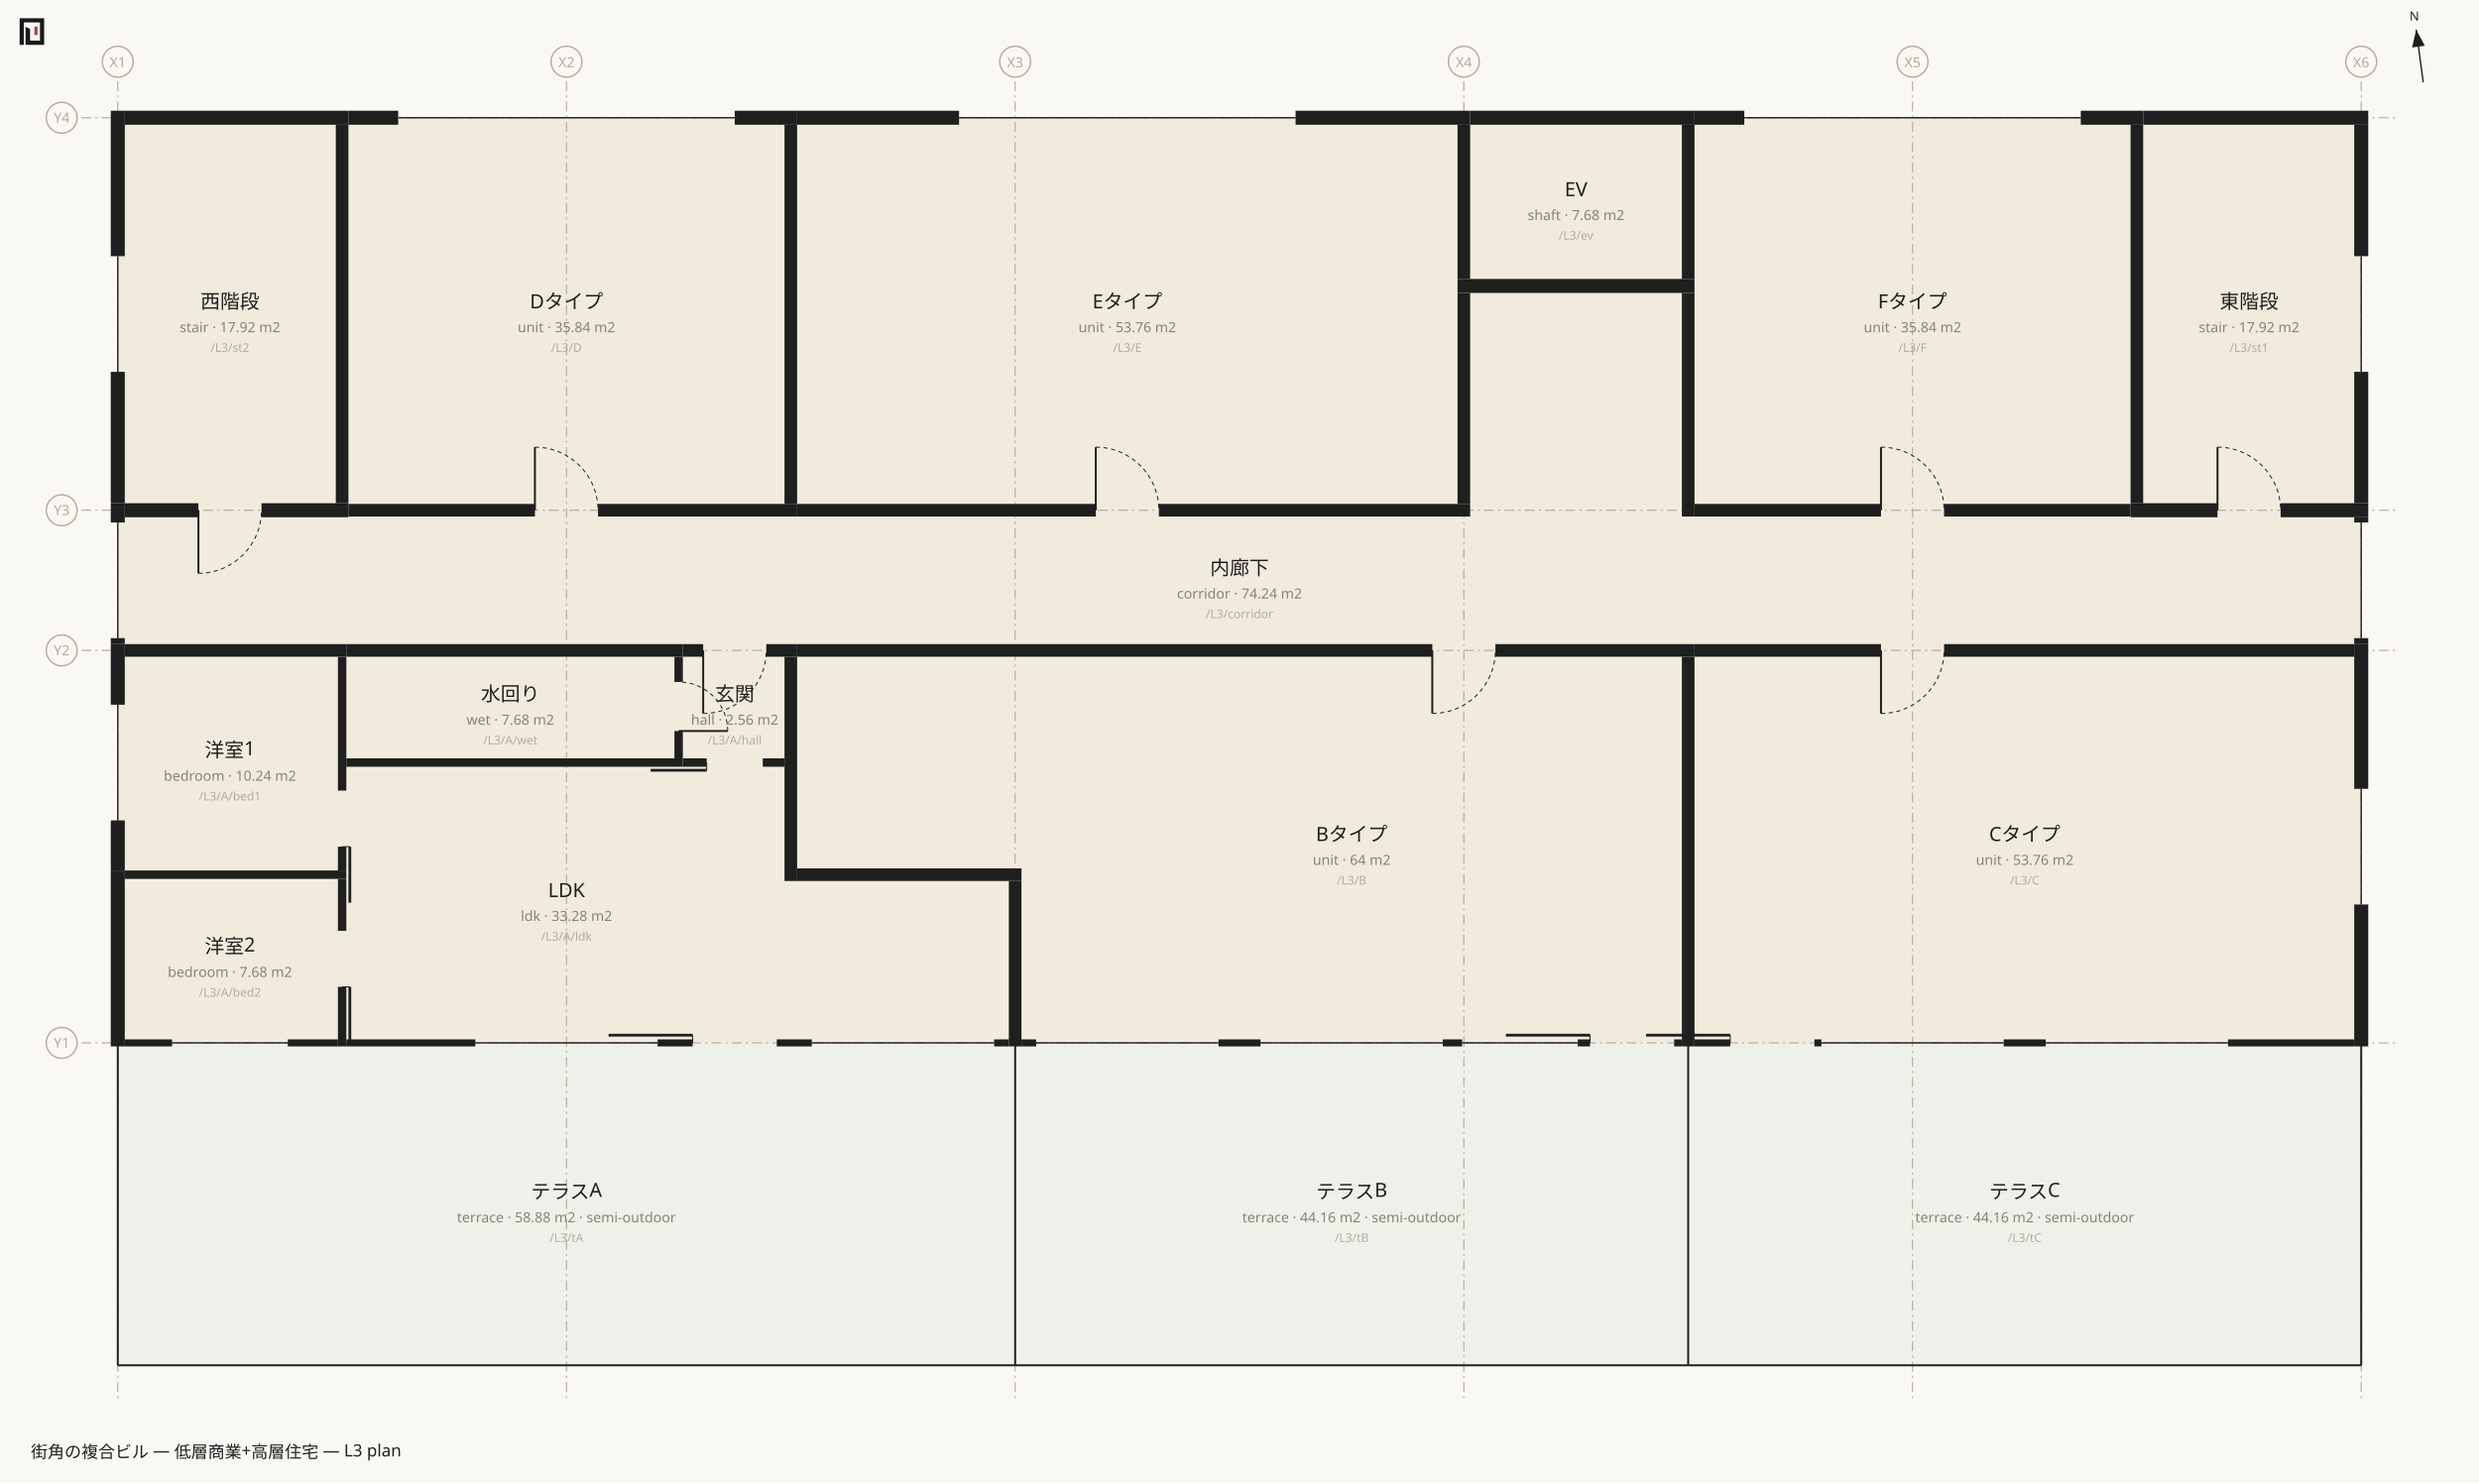
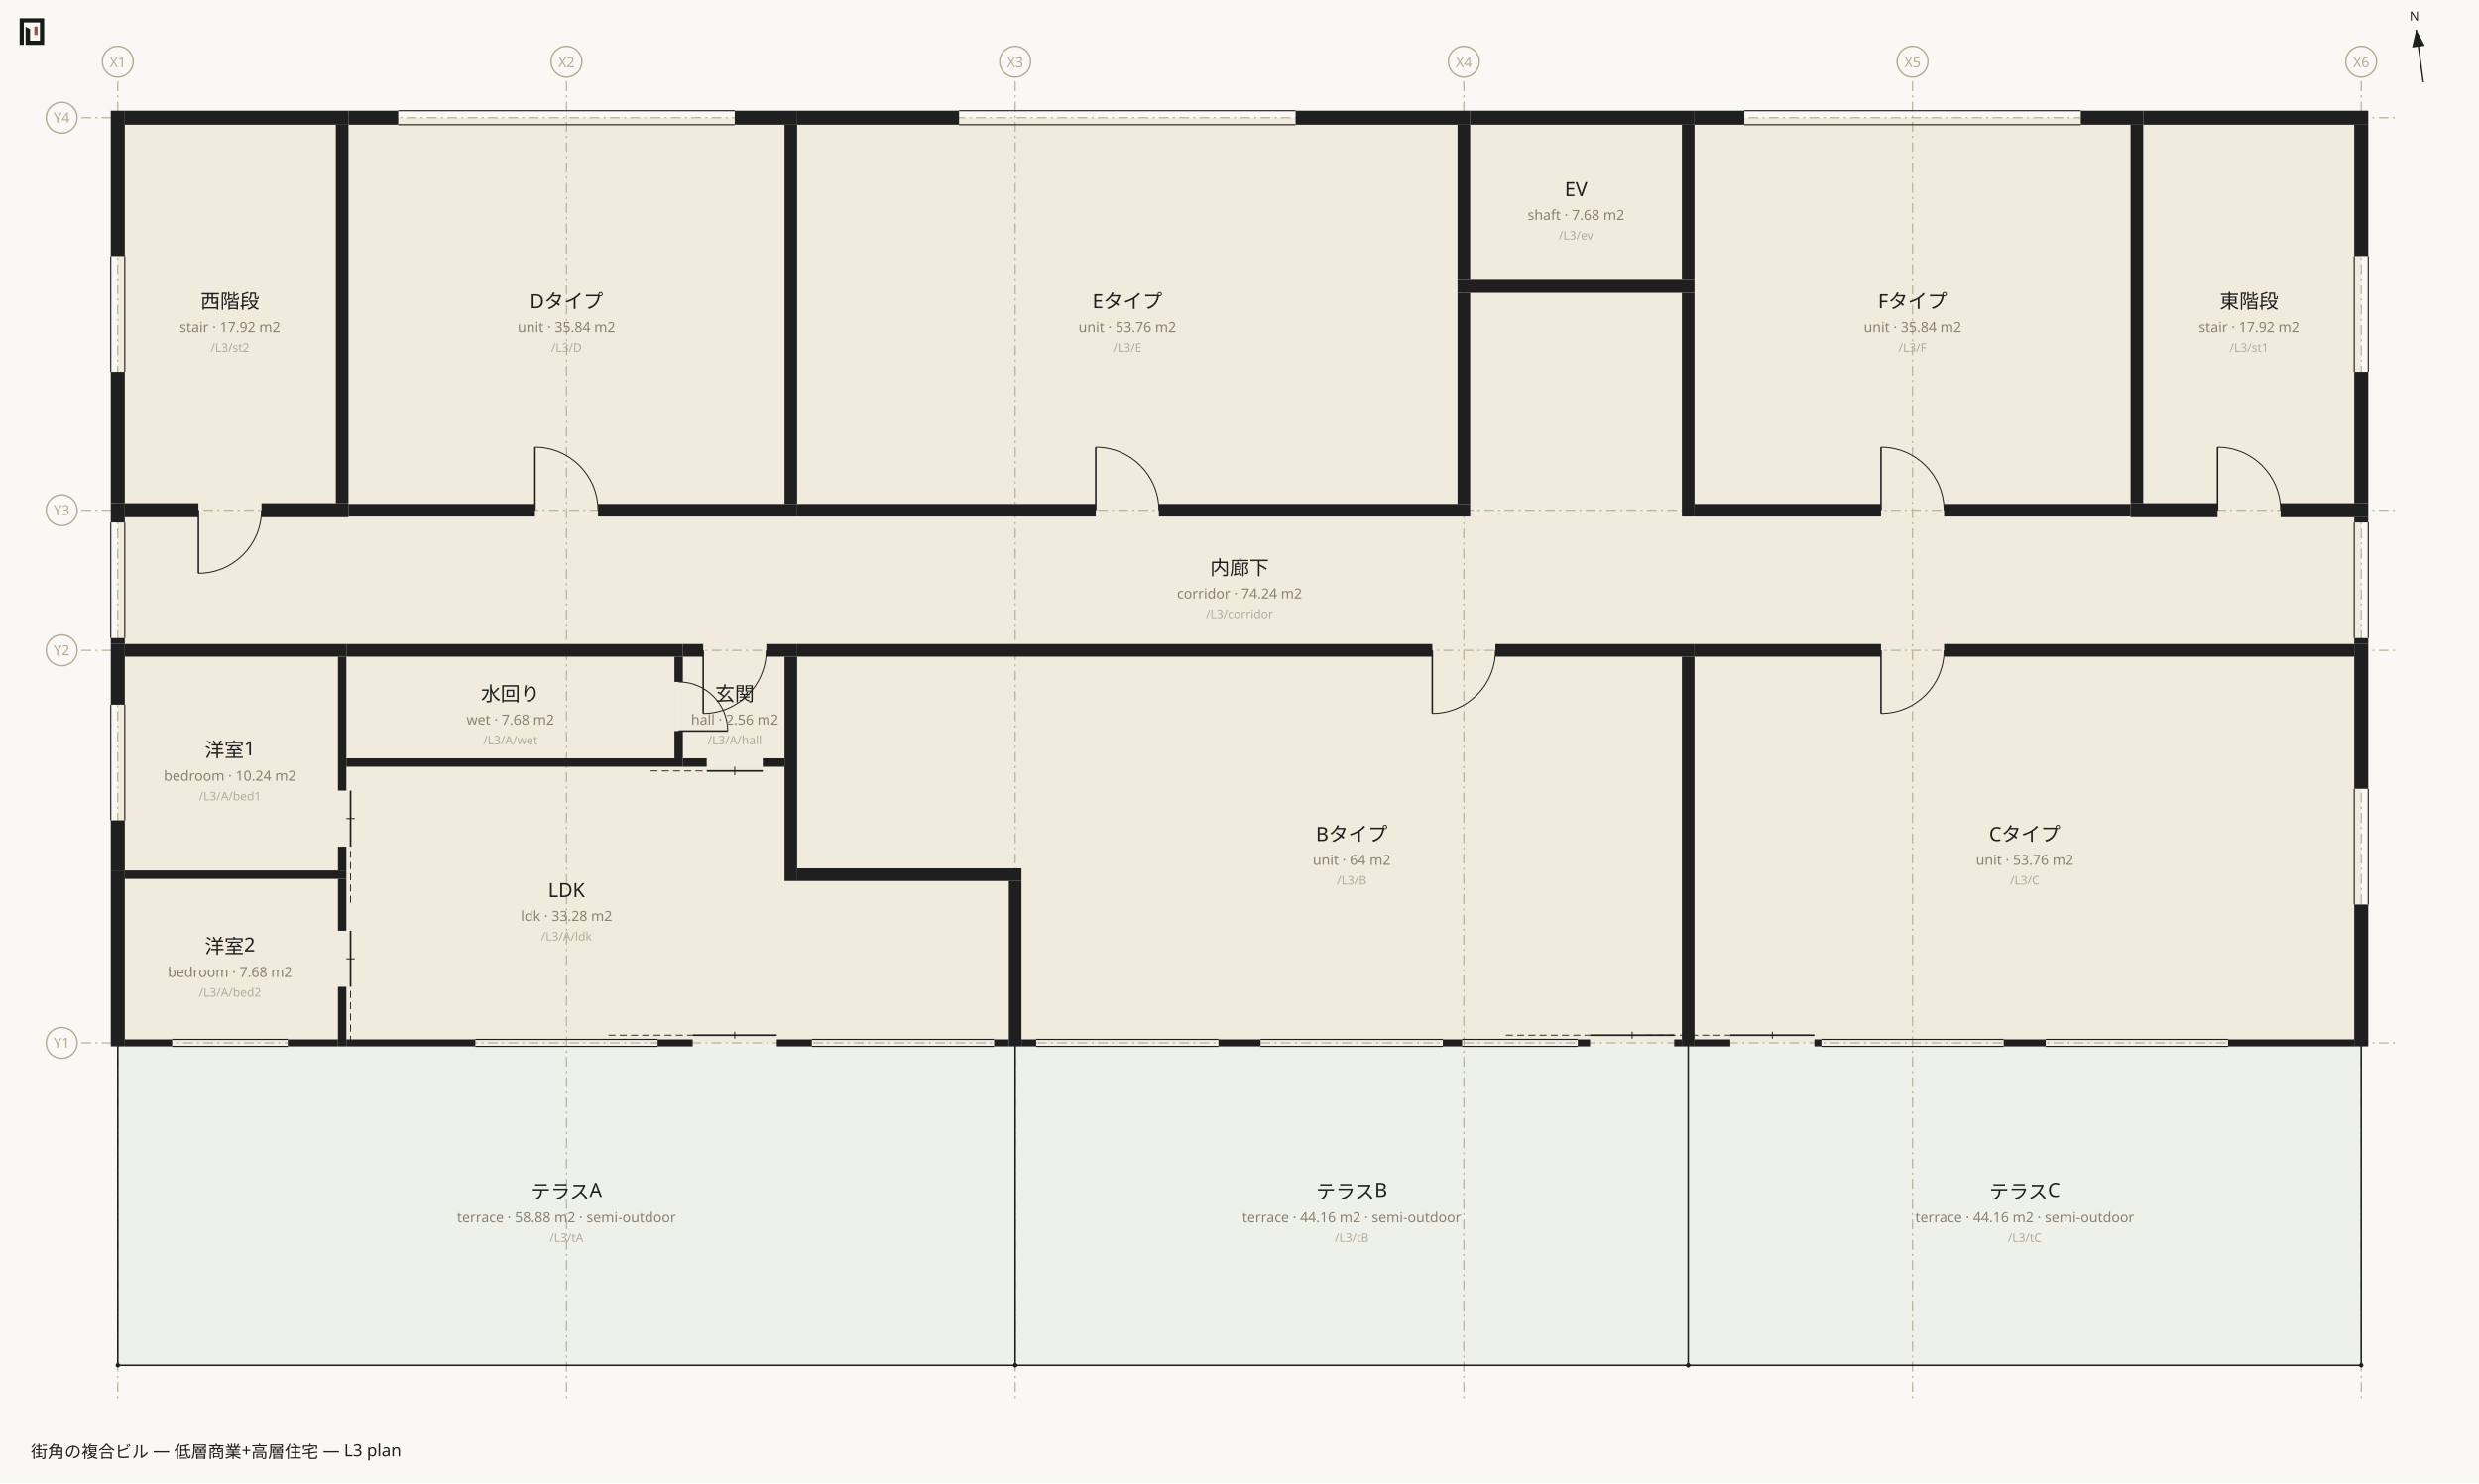
<svg xmlns="http://www.w3.org/2000/svg" width="1768" height="1058" viewBox="0 0 1768 1058" font-family="'Hiragino Sans','Noto Sans JP',sans-serif">
  <rect width="1768" height="1058" fill="#faf8f4" />
  <g transform="translate(9.11 9.27) scale(0.02179)">
    <path d="M1027.53 171.361L224.461 171.363L224.392 1043.39L361.454 1043.42L361.567 308.689L889.587 308.679L889.581 904.864L566.4 904.876L566.387 524.585L419.01 452.015L419.047 1043.39L1027.51 1043.43L1027.53 171.361Z" fill="#171A18" />
    <path d="M707 445.022L811.864 445L811.858 613.697C811.831 648.974 812.209 684.759 811.831 720L707.005 719.933L707 445.022Z" fill="#A84940" />
  </g>
  <path d="M 84 624 L 244 624 L 244 464 L 84 464 Z" fill="#f1ebdd" />
  <path d="M 84 744 L 244 744 L 244 624 L 84 624 Z" fill="#f1ebdd" />
  <path d="M 484 544 L 564 544 L 564 464 L 484 464 Z" fill="#f1ebdd" />
  <path d="M 244 744 L 564 744 L 564 544 L 244 544 Z" fill="#f1ebdd" />
  <path d="M 564 744 L 724 744 L 724 624 L 564 624 Z" fill="#f1ebdd" />
  <path d="M 244 544 L 484 544 L 484 464 L 244 464 Z" fill="#f1ebdd" />
  <path d="M 564 624 L 724 624 L 724 464 L 564 464 Z" fill="#f1ebdd" />
  <path d="M 724 744 L 1204 744 L 1204 464 L 724 464 Z" fill="#f1ebdd" />
  <path d="M 1204 744 L 1684 744 L 1684 464 L 1204 464 Z" fill="#f1ebdd" />
  <path d="M 244 364 L 564 364 L 564 84 L 244 84 Z" fill="#f1ebdd" />
  <path d="M 564 364 L 1044 364 L 1044 84 L 564 84 Z" fill="#f1ebdd" />
  <path d="M 1204 364 L 1524 364 L 1524 84 L 1204 84 Z" fill="#f1ebdd" />
  <path d="M 84 464 L 1684 464 L 1684 364 L 84 364 Z" fill="#f1ebdd" />
  <path d="M 1044 364 L 1204 364 L 1204 204 L 1044 204 Z" fill="#f1ebdd" />
  <path d="M 1044 204 L 1204 204 L 1204 84 L 1044 84 Z" fill="#f1ebdd" />
  <path d="M 1524 364 L 1684 364 L 1684 84 L 1524 84 Z" fill="#f1ebdd" />
  <path d="M 84 364 L 244 364 L 244 84 L 84 84 Z" fill="#f1ebdd" />
  <path d="M 84 974 L 724 974 L 724 744 L 84 744 Z" fill="#eef1e9" />
  <path d="M 724 974 L 1204 974 L 1204 744 L 724 744 Z" fill="#eef1e9" />
  <path d="M 1204 974 L 1684 974 L 1684 744 L 1204 744 Z" fill="#eef1e9" />
  <line x1="84" y1="58" x2="84" y2="1000" stroke="#b5aa94" stroke-width="0.8" stroke-dasharray="7 3 1.5 3" />
  <circle cx="84" cy="44" r="11" fill="none" stroke="#b5aa94" stroke-width="1" />
  <text x="84" y="48" text-anchor="middle" font-size="10" fill="#b5aa94">X1</text>
  <line x1="404" y1="58" x2="404" y2="1000" stroke="#b5aa94" stroke-width="0.8" stroke-dasharray="7 3 1.5 3" />
  <circle cx="404" cy="44" r="11" fill="none" stroke="#b5aa94" stroke-width="1" />
  <text x="404" y="48" text-anchor="middle" font-size="10" fill="#b5aa94">X2</text>
  <line x1="724" y1="58" x2="724" y2="1000" stroke="#b5aa94" stroke-width="0.8" stroke-dasharray="7 3 1.5 3" />
  <circle cx="724" cy="44" r="11" fill="none" stroke="#b5aa94" stroke-width="1" />
  <text x="724" y="48" text-anchor="middle" font-size="10" fill="#b5aa94">X3</text>
  <line x1="1044" y1="58" x2="1044" y2="1000" stroke="#b5aa94" stroke-width="0.8" stroke-dasharray="7 3 1.5 3" />
  <circle cx="1044" cy="44" r="11" fill="none" stroke="#b5aa94" stroke-width="1" />
  <text x="1044" y="48" text-anchor="middle" font-size="10" fill="#b5aa94">X4</text>
  <line x1="1364" y1="58" x2="1364" y2="1000" stroke="#b5aa94" stroke-width="0.8" stroke-dasharray="7 3 1.5 3" />
  <circle cx="1364" cy="44" r="11" fill="none" stroke="#b5aa94" stroke-width="1" />
  <text x="1364" y="48" text-anchor="middle" font-size="10" fill="#b5aa94">X5</text>
  <line x1="1684" y1="58" x2="1684" y2="1000" stroke="#b5aa94" stroke-width="0.8" stroke-dasharray="7 3 1.5 3" />
  <circle cx="1684" cy="44" r="11" fill="none" stroke="#b5aa94" stroke-width="1" />
  <text x="1684" y="48" text-anchor="middle" font-size="10" fill="#b5aa94">X6</text>
  <line x1="58" y1="744" x2="1710" y2="744" stroke="#b5aa94" stroke-width="0.8" stroke-dasharray="7 3 1.5 3" />
  <circle cx="44" cy="744" r="11" fill="none" stroke="#b5aa94" stroke-width="1" />
  <text x="44" y="747.5" text-anchor="middle" font-size="10" fill="#b5aa94">Y1</text>
  <line x1="58" y1="464" x2="1710" y2="464" stroke="#b5aa94" stroke-width="0.8" stroke-dasharray="7 3 1.5 3" />
  <circle cx="44" cy="464" r="11" fill="none" stroke="#b5aa94" stroke-width="1" />
  <text x="44" y="467.5" text-anchor="middle" font-size="10" fill="#b5aa94">Y2</text>
  <line x1="58" y1="364" x2="1710" y2="364" stroke="#b5aa94" stroke-width="0.8" stroke-dasharray="7 3 1.5 3" />
  <circle cx="44" cy="364" r="11" fill="none" stroke="#b5aa94" stroke-width="1" />
  <text x="44" y="367.5" text-anchor="middle" font-size="10" fill="#b5aa94">Y3</text>
  <line x1="58" y1="84" x2="1710" y2="84" stroke="#b5aa94" stroke-width="0.8" stroke-dasharray="7 3 1.5 3" />
  <circle cx="44" cy="84" r="11" fill="none" stroke="#b5aa94" stroke-width="1" />
  <text x="44" y="87.5" text-anchor="middle" font-size="10" fill="#b5aa94">Y4</text>
  <path d="M 89 621 L 247 621 L 247 627 L 89 627 Z" fill="#1f1f1f" />
  <path d="M 241 621 L 241 604 L 247 604 L 247 621 Z" fill="#1f1f1f" />
  <path d="M 241 564 L 241 541 L 247 541 L 247 564 Z" fill="#1f1f1f" />
  <path d="M 241 541 L 241 468.5 L 247 468.5 L 247 541 Z" fill="#1f1f1f" />
  <path d="M 89 459.5 L 247 459.5 L 247 468.5 L 89 468.5 Z" fill="#1f1f1f" />
  <path d="M 79 621 L 79 585.25 L 89 585.25 L 89 621 Z" fill="#1f1f1f" />
  <path d="M 79 502.75 L 79 459.5 L 89 459.5 L 89 502.75 Z" fill="#1f1f1f" />
  <path d="M 241 746.5 L 241 704 L 247 704 L 247 746.5 Z" fill="#1f1f1f" />
  <path d="M 241 664 L 241 627 L 247 627 L 247 664 Z" fill="#1f1f1f" />
  <path d="M 89 741.5 L 122.75 741.5 L 122.75 746.5 L 89 746.5 Z" fill="#1f1f1f" />
  <path d="M 205.25 741.5 L 241 741.5 L 241 746.5 L 205.25 746.5 Z" fill="#1f1f1f" />
  <path d="M 79 746.5 L 79 621 L 89 621 L 89 746.5 Z" fill="#1f1f1f" />
  <path d="M 487 541 L 504 541 L 504 547 L 487 547 Z" fill="#1f1f1f" />
  <path d="M 544 541 L 559.5 541 L 559.5 547 L 544 547 Z" fill="#1f1f1f" />
  <path d="M 481 541 L 481 521.5 L 487 521.5 L 487 541 Z" fill="#1f1f1f" />
  <path d="M 481 486.5 L 481 468.5 L 487 468.5 L 487 486.5 Z" fill="#1f1f1f" />
  <path d="M 559.5 541 L 559.5 468.5 L 568.5 468.5 L 568.5 541 Z" fill="#1f1f1f" />
  <path d="M 487 459.5 L 501.5 459.5 L 501.5 468.5 L 487 468.5 Z" fill="#1f1f1f" />
  <path d="M 546.5 459.5 L 568.5 459.5 L 568.5 468.5 L 546.5 468.5 Z" fill="#1f1f1f" />
  <path d="M 247 541 L 487 541 L 487 547 L 247 547 Z" fill="#1f1f1f" />
  <path d="M 559.5 628.5 L 559.5 541 L 568.5 541 L 568.5 628.5 Z" fill="#1f1f1f" />
  <path d="M 719.5 746.5 L 719.5 628.5 L 728.5 628.5 L 728.5 746.5 Z" fill="#1f1f1f" />
  <path d="M 568.5 619.5 L 728.5 619.5 L 728.5 628.5 L 568.5 628.5 Z" fill="#1f1f1f" />
  <path d="M 247 741.5 L 339 741.5 L 339 746.5 L 247 746.5 Z" fill="#1f1f1f" />
  <path d="M 469 741.5 L 494 741.5 L 494 746.5 L 469 746.5 Z" fill="#1f1f1f" />
  <path d="M 554 741.5 L 579 741.5 L 579 746.5 L 554 746.5 Z" fill="#1f1f1f" />
  <path d="M 709 741.5 L 719.5 741.5 L 719.5 746.5 L 709 746.5 Z" fill="#1f1f1f" />
  <path d="M 247 459.5 L 487 459.5 L 487 468.5 L 247 468.5 Z" fill="#1f1f1f" />
  <path d="M 1199.5 746.5 L 1199.5 468.5 L 1208.5 468.5 L 1208.5 746.5 Z" fill="#1f1f1f" />
  <path d="M 568.5 459.5 L 1021.5 459.5 L 1021.5 468.5 L 568.5 468.5 Z" fill="#1f1f1f" />
  <path d="M 1066.5 459.5 L 1208.5 459.5 L 1208.5 468.5 L 1066.5 468.5 Z" fill="#1f1f1f" />
  <path d="M 728.5 741.5 L 739 741.5 L 739 746.5 L 728.5 746.5 Z" fill="#1f1f1f" />
  <path d="M 869 741.5 L 899 741.5 L 899 746.5 L 869 746.5 Z" fill="#1f1f1f" />
  <path d="M 1029 741.5 L 1042.75 741.5 L 1042.75 746.5 L 1029 746.5 Z" fill="#1f1f1f" />
  <path d="M 1125.25 741.5 L 1134 741.5 L 1134 746.5 L 1125.25 746.5 Z" fill="#1f1f1f" />
  <path d="M 1194 741.5 L 1199.5 741.5 L 1199.5 746.5 L 1194 746.5 Z" fill="#1f1f1f" />
  <path d="M 1208.5 459.5 L 1341.5 459.5 L 1341.5 468.5 L 1208.5 468.5 Z" fill="#1f1f1f" />
  <path d="M 1386.5 459.5 L 1679 459.5 L 1679 468.5 L 1386.5 468.5 Z" fill="#1f1f1f" />
  <path d="M 1208.5 741.5 L 1234 741.5 L 1234 746.5 L 1208.5 746.5 Z" fill="#1f1f1f" />
  <path d="M 1294 741.5 L 1299 741.5 L 1299 746.5 L 1294 746.5 Z" fill="#1f1f1f" />
  <path d="M 1429 741.5 L 1459 741.5 L 1459 746.5 L 1429 746.5 Z" fill="#1f1f1f" />
  <path d="M 1589 741.5 L 1679 741.5 L 1679 746.5 L 1589 746.5 Z" fill="#1f1f1f" />
  <path d="M 1679 746.5 L 1679 645.25 L 1689 645.25 L 1689 746.5 Z" fill="#1f1f1f" />
  <path d="M 1679 562.75 L 1679 459.5 L 1689 459.5 L 1689 562.75 Z" fill="#1f1f1f" />
  <path d="M 559.5 359.5 L 559.5 89 L 568.5 89 L 568.5 359.5 Z" fill="#1f1f1f" />
  <path d="M 248.5 359.5 L 381.5 359.5 L 381.5 368.5 L 248.5 368.5 Z" fill="#1f1f1f" />
  <path d="M 426.5 359.5 L 568.5 359.5 L 568.5 368.5 L 426.5 368.5 Z" fill="#1f1f1f" />
  <path d="M 239.5 359 L 239.5 89 L 248.5 89 L 248.5 359 Z" fill="#1f1f1f" />
  <path d="M 248.5 79 L 284 79 L 284 89 L 248.5 89 Z" fill="#1f1f1f" />
  <path d="M 524 79 L 568.5 79 L 568.5 89 L 524 89 Z" fill="#1f1f1f" />
  <path d="M 568.5 359.5 L 781.5 359.5 L 781.5 368.5 L 568.5 368.5 Z" fill="#1f1f1f" />
  <path d="M 826.5 359.5 L 1048.5 359.5 L 1048.5 368.5 L 826.5 368.5 Z" fill="#1f1f1f" />
  <path d="M 1039.5 359.5 L 1039.5 209 L 1048.5 209 L 1048.5 359.5 Z" fill="#1f1f1f" />
  <path d="M 1039.5 199 L 1039.5 89 L 1048.5 89 L 1048.5 199 Z" fill="#1f1f1f" />
  <path d="M 568.5 79 L 684 79 L 684 89 L 568.5 89 Z" fill="#1f1f1f" />
  <path d="M 924 79 L 1048.5 79 L 1048.5 89 L 924 89 Z" fill="#1f1f1f" />
  <path d="M 1208.5 359.5 L 1341.5 359.5 L 1341.5 368.5 L 1208.5 368.5 Z" fill="#1f1f1f" />
  <path d="M 1386.5 359.5 L 1519.5 359.5 L 1519.5 368.5 L 1386.5 368.5 Z" fill="#1f1f1f" />
  <path d="M 1199.5 368.5 L 1199.5 209 L 1208.5 209 L 1208.5 368.5 Z" fill="#1f1f1f" />
  <path d="M 1199.5 199 L 1199.5 89 L 1208.5 89 L 1208.5 199 Z" fill="#1f1f1f" />
  <path d="M 1519.5 359 L 1519.5 89 L 1528.5 89 L 1528.5 359 Z" fill="#1f1f1f" />
  <path d="M 1208.5 79 L 1244 79 L 1244 89 L 1208.5 89 Z" fill="#1f1f1f" />
  <path d="M 1484 79 L 1528.5 79 L 1528.5 89 L 1484 89 Z" fill="#1f1f1f" />
  <path d="M 1039.5 199 L 1208.5 199 L 1208.5 209 L 1039.5 209 Z" fill="#1f1f1f" />
  <path d="M 1519.5 359 L 1581.5 359 L 1581.5 369 L 1519.5 369 Z" fill="#1f1f1f" />
  <path d="M 1626.5 359 L 1689 359 L 1689 369 L 1626.5 369 Z" fill="#1f1f1f" />
  <path d="M 89 359 L 141.5 359 L 141.5 369 L 89 369 Z" fill="#1f1f1f" />
  <path d="M 186.5 359 L 248.5 359 L 248.5 369 L 186.5 369 Z" fill="#1f1f1f" />
  <path d="M 1679 459.5 L 1679 455.25 L 1689 455.25 L 1689 459.5 Z" fill="#1f1f1f" />
  <path d="M 1679 372.75 L 1679 369 L 1689 369 L 1689 372.75 Z" fill="#1f1f1f" />
  <path d="M 79 459.5 L 79 455.25 L 89 455.25 L 89 459.5 Z" fill="#1f1f1f" />
  <path d="M 79 372.75 L 79 359 L 89 359 L 89 372.75 Z" fill="#1f1f1f" />
  <path d="M 1048.5 79 L 1208.5 79 L 1208.5 89 L 1048.5 89 Z" fill="#1f1f1f" />
  <path d="M 1528.5 79 L 1689 79 L 1689 89 L 1528.5 89 Z" fill="#1f1f1f" />
  <path d="M 1679 359 L 1679 265.25 L 1689 265.25 L 1689 359 Z" fill="#1f1f1f" />
  <path d="M 1679 182.75 L 1679 89 L 1689 89 L 1689 182.75 Z" fill="#1f1f1f" />
  <path d="M 89 79 L 248.5 79 L 248.5 89 L 89 89 Z" fill="#1f1f1f" />
  <path d="M 79 359 L 79 265.25 L 89 265.25 L 89 359 Z" fill="#1f1f1f" />
  <path d="M 79 182.75 L 79 79 L 89 79 L 89 182.75 Z" fill="#1f1f1f" />
-   <line x1="724" y1="974" x2="724" y2="744" stroke="#1f1f1f" stroke-width="1.4" />
-   <line x1="84" y1="974" x2="724" y2="974" stroke="#1f1f1f" stroke-width="1.4" />
-   <line x1="84" y1="974" x2="84" y2="744" stroke="#1f1f1f" stroke-width="1.4" />
-   <line x1="1204" y1="974" x2="1204" y2="744" stroke="#1f1f1f" stroke-width="1.4" />
-   <line x1="724" y1="974" x2="1204" y2="974" stroke="#1f1f1f" stroke-width="1.4" />
-   <line x1="1684" y1="974" x2="1684" y2="744" stroke="#1f1f1f" stroke-width="1.4" />
-   <line x1="1204" y1="974" x2="1684" y2="974" stroke="#1f1f1f" stroke-width="1.4" />
-   <line x1="249.5" y1="644" x2="249.5" y2="604" stroke="#1f1f1f" stroke-width="2" />
-   <line x1="249.5" y1="604" x2="244" y2="604" stroke="#1f1f1f" stroke-width="0.7" />
-   <line x1="84" y1="585.25" x2="84" y2="502.75" stroke="#1f1f1f" stroke-width="1" />
-   <line x1="249.5" y1="744" x2="249.5" y2="704" stroke="#1f1f1f" stroke-width="2" />
-   <line x1="249.5" y1="704" x2="244" y2="704" stroke="#1f1f1f" stroke-width="0.7" />
-   <line x1="122.75" y1="744" x2="205.25" y2="744" stroke="#1f1f1f" stroke-width="1" />
-   <line x1="464" y1="549.5" x2="504" y2="549.5" stroke="#1f1f1f" stroke-width="2" />
-   <line x1="504" y1="549.5" x2="504" y2="544" stroke="#1f1f1f" stroke-width="0.7" />
-   <line x1="484" y1="521.5" x2="519" y2="521.5" stroke="#1f1f1f" stroke-width="1.4" />
-   <path d="M 519 521.5 A 35 35 0 0 0 484 486.5" fill="none" stroke="#1f1f1f" stroke-width="0.7" stroke-dasharray="3 2.5" />
-   <line x1="501.5" y1="464" x2="501.5" y2="509" stroke="#1f1f1f" stroke-width="1.4" />
-   <path d="M 501.5 509 A 45 45 0 0 0 546.5 464" fill="none" stroke="#1f1f1f" stroke-width="0.7" stroke-dasharray="3 2.5" />
-   <line x1="434" y1="738.5" x2="494" y2="738.5" stroke="#1f1f1f" stroke-width="2" />
-   <line x1="494" y1="738.5" x2="494" y2="744" stroke="#1f1f1f" stroke-width="0.7" />
-   <line x1="339" y1="744" x2="469" y2="744" stroke="#1f1f1f" stroke-width="1" />
-   <line x1="579" y1="744" x2="709" y2="744" stroke="#1f1f1f" stroke-width="1" />
-   <line x1="1021.5" y1="464" x2="1021.5" y2="509" stroke="#1f1f1f" stroke-width="1.4" />
-   <path d="M 1021.5 509 A 45 45 0 0 0 1066.5 464" fill="none" stroke="#1f1f1f" stroke-width="0.7" stroke-dasharray="3 2.5" />
-   <line x1="1074" y1="738.5" x2="1134" y2="738.5" stroke="#1f1f1f" stroke-width="2" />
-   <line x1="1134" y1="738.5" x2="1134" y2="744" stroke="#1f1f1f" stroke-width="0.7" />
-   <line x1="739" y1="744" x2="869" y2="744" stroke="#1f1f1f" stroke-width="1" />
-   <line x1="899" y1="744" x2="1029" y2="744" stroke="#1f1f1f" stroke-width="1" />
-   <line x1="1042.75" y1="744" x2="1125.25" y2="744" stroke="#1f1f1f" stroke-width="1" />
-   <line x1="1341.5" y1="464" x2="1341.5" y2="509" stroke="#1f1f1f" stroke-width="1.4" />
-   <path d="M 1341.5 509 A 45 45 0 0 0 1386.5 464" fill="none" stroke="#1f1f1f" stroke-width="0.7" stroke-dasharray="3 2.5" />
-   <line x1="1174" y1="738.5" x2="1234" y2="738.5" stroke="#1f1f1f" stroke-width="2" />
-   <line x1="1234" y1="738.5" x2="1234" y2="744" stroke="#1f1f1f" stroke-width="0.7" />
-   <line x1="1299" y1="744" x2="1429" y2="744" stroke="#1f1f1f" stroke-width="1" />
-   <line x1="1459" y1="744" x2="1589" y2="744" stroke="#1f1f1f" stroke-width="1" />
-   <line x1="1684" y1="645.25" x2="1684" y2="562.75" stroke="#1f1f1f" stroke-width="1" />
-   <line x1="381.5" y1="364" x2="381.5" y2="319" stroke="#1f1f1f" stroke-width="1.4" />
-   <path d="M 381.5 319 A 45 45 0 0 1 426.5 364" fill="none" stroke="#1f1f1f" stroke-width="0.7" stroke-dasharray="3 2.5" />
-   <line x1="284" y1="84" x2="524" y2="84" stroke="#1f1f1f" stroke-width="1" />
-   <line x1="781.5" y1="364" x2="781.5" y2="319" stroke="#1f1f1f" stroke-width="1.4" />
-   <path d="M 781.5 319 A 45 45 0 0 1 826.5 364" fill="none" stroke="#1f1f1f" stroke-width="0.7" stroke-dasharray="3 2.5" />
-   <line x1="684" y1="84" x2="924" y2="84" stroke="#1f1f1f" stroke-width="1" />
-   <line x1="1341.5" y1="364" x2="1341.5" y2="319" stroke="#1f1f1f" stroke-width="1.4" />
-   <path d="M 1341.5 319 A 45 45 0 0 1 1386.5 364" fill="none" stroke="#1f1f1f" stroke-width="0.7" stroke-dasharray="3 2.5" />
-   <line x1="1244" y1="84" x2="1484" y2="84" stroke="#1f1f1f" stroke-width="1" />
-   <line x1="1581.5" y1="364" x2="1581.5" y2="319" stroke="#1f1f1f" stroke-width="1.4" />
-   <path d="M 1581.5 319 A 45 45 0 0 1 1626.5 364" fill="none" stroke="#1f1f1f" stroke-width="0.7" stroke-dasharray="3 2.5" />
-   <line x1="141.5" y1="364" x2="141.5" y2="409" stroke="#1f1f1f" stroke-width="1.4" />
-   <path d="M 141.5 409 A 45 45 0 0 0 186.5 364" fill="none" stroke="#1f1f1f" stroke-width="0.7" stroke-dasharray="3 2.5" />
-   <line x1="1684" y1="455.25" x2="1684" y2="372.75" stroke="#1f1f1f" stroke-width="1" />
-   <line x1="84" y1="455.25" x2="84" y2="372.75" stroke="#1f1f1f" stroke-width="1" />
-   <line x1="1684" y1="265.25" x2="1684" y2="182.75" stroke="#1f1f1f" stroke-width="1" />
-   <line x1="84" y1="265.25" x2="84" y2="182.75" stroke="#1f1f1f" stroke-width="1" />
+   <g class="boundary-rail">
+     <line x1="724" y1="974" x2="724" y2="744" stroke="#1f1f1f" stroke-width="1.1" />
+     <circle class="boundary-rail-post" cx="724" cy="974" r="1.45" fill="#1f1f1f" />
+     <circle class="boundary-rail-post" cx="724" cy="744" r="1.45" fill="#1f1f1f" />
+   </g>
+   <g class="boundary-rail">
+     <line x1="84" y1="974" x2="724" y2="974" stroke="#1f1f1f" stroke-width="1.1" />
+     <circle class="boundary-rail-post" cx="84" cy="974" r="1.45" fill="#1f1f1f" />
+     <circle class="boundary-rail-post" cx="724" cy="974" r="1.45" fill="#1f1f1f" />
+   </g>
+   <g class="boundary-rail">
+     <line x1="84" y1="974" x2="84" y2="744" stroke="#1f1f1f" stroke-width="1.1" />
+     <circle class="boundary-rail-post" cx="84" cy="974" r="1.45" fill="#1f1f1f" />
+     <circle class="boundary-rail-post" cx="84" cy="744" r="1.45" fill="#1f1f1f" />
+   </g>
+   <g class="boundary-rail">
+     <line x1="1204" y1="974" x2="1204" y2="744" stroke="#1f1f1f" stroke-width="1.1" />
+     <circle class="boundary-rail-post" cx="1204" cy="974" r="1.45" fill="#1f1f1f" />
+     <circle class="boundary-rail-post" cx="1204" cy="744" r="1.45" fill="#1f1f1f" />
+   </g>
+   <g class="boundary-rail">
+     <line x1="724" y1="974" x2="1204" y2="974" stroke="#1f1f1f" stroke-width="1.1" />
+     <circle class="boundary-rail-post" cx="724" cy="974" r="1.45" fill="#1f1f1f" />
+     <circle class="boundary-rail-post" cx="1204" cy="974" r="1.45" fill="#1f1f1f" />
+   </g>
+   <g class="boundary-rail">
+     <line x1="1684" y1="974" x2="1684" y2="744" stroke="#1f1f1f" stroke-width="1.1" />
+     <circle class="boundary-rail-post" cx="1684" cy="974" r="1.45" fill="#1f1f1f" />
+     <circle class="boundary-rail-post" cx="1684" cy="744" r="1.45" fill="#1f1f1f" />
+   </g>
+   <g class="boundary-rail">
+     <line x1="1204" y1="974" x2="1684" y2="974" stroke="#1f1f1f" stroke-width="1.1" />
+     <circle class="boundary-rail-post" cx="1204" cy="974" r="1.45" fill="#1f1f1f" />
+     <circle class="boundary-rail-post" cx="1684" cy="974" r="1.45" fill="#1f1f1f" />
+   </g>
+   <g class="opening-slide-panel">
+     <line x1="250" y1="604" x2="250" y2="564" stroke="#1f1f1f" stroke-width="1.2" />
+   </g>
+   <g class="opening-slide-centre">
+     <line x1="247" y1="584" x2="253" y2="584" stroke="#1f1f1f" stroke-width="0.7" />
+   </g>
+   <g class="opening-slide-guide">
+     <line x1="250" y1="644" x2="250" y2="604" stroke="#1f1f1f" stroke-width="0.65" stroke-dasharray="5 3" />
+   </g>
+   <g class="opening-window">
+     <path d="M 79 585.25 L 79 502.75 M 89 585.25 L 89 502.75" fill="none" stroke="#1f1f1f" stroke-width="0.8" />
+   </g>
+   <g class="opening-slide-panel">
+     <line x1="250" y1="704" x2="250" y2="664" stroke="#1f1f1f" stroke-width="1.2" />
+   </g>
+   <g class="opening-slide-centre">
+     <line x1="247" y1="684" x2="253" y2="684" stroke="#1f1f1f" stroke-width="0.7" />
+   </g>
+   <g class="opening-slide-guide">
+     <line x1="250" y1="744" x2="250" y2="704" stroke="#1f1f1f" stroke-width="0.65" stroke-dasharray="5 3" />
+   </g>
+   <g class="opening-window">
+     <path d="M 122.75 741.5 L 205.25 741.5 M 122.75 746.5 L 205.25 746.5" fill="none" stroke="#1f1f1f" stroke-width="0.8" />
+   </g>
+   <g class="opening-slide-panel">
+     <line x1="504" y1="550" x2="544" y2="550" stroke="#1f1f1f" stroke-width="1.2" />
+   </g>
+   <g class="opening-slide-centre">
+     <line x1="524" y1="547" x2="524" y2="553" stroke="#1f1f1f" stroke-width="0.7" />
+   </g>
+   <g class="opening-slide-guide">
+     <line x1="464" y1="550" x2="504" y2="550" stroke="#1f1f1f" stroke-width="0.65" stroke-dasharray="5 3" />
+   </g>
+   <line x1="484" y1="521.5" x2="519" y2="521.5" stroke="#1f1f1f" stroke-width="1.1" />
+   <path class="opening-door-arc" d="M 519 521.5 A 35 35 0 0 0 484 486.5" fill="none" stroke="#1f1f1f" stroke-width="0.7" />
+   <line x1="501.5" y1="464" x2="501.5" y2="509" stroke="#1f1f1f" stroke-width="1.1" />
+   <path class="opening-door-arc" d="M 501.5 509 A 45 45 0 0 0 546.5 464" fill="none" stroke="#1f1f1f" stroke-width="0.7" />
+   <g class="opening-slide-panel">
+     <line x1="494" y1="738.5" x2="554" y2="738.5" stroke="#1f1f1f" stroke-width="1.2" />
+   </g>
+   <g class="opening-slide-centre">
+     <line x1="524" y1="741" x2="524" y2="736" stroke="#1f1f1f" stroke-width="0.7" />
+   </g>
+   <g class="opening-slide-guide">
+     <line x1="434" y1="738.5" x2="494" y2="738.5" stroke="#1f1f1f" stroke-width="0.65" stroke-dasharray="5 3" />
+   </g>
+   <g class="opening-window">
+     <path d="M 339 741.5 L 469 741.5 M 339 746.5 L 469 746.5" fill="none" stroke="#1f1f1f" stroke-width="0.8" />
+   </g>
+   <g class="opening-window">
+     <path d="M 579 741.5 L 709 741.5 M 579 746.5 L 709 746.5" fill="none" stroke="#1f1f1f" stroke-width="0.8" />
+   </g>
+   <line x1="1021.5" y1="464" x2="1021.5" y2="509" stroke="#1f1f1f" stroke-width="1.1" />
+   <path class="opening-door-arc" d="M 1021.5 509 A 45 45 0 0 0 1066.5 464" fill="none" stroke="#1f1f1f" stroke-width="0.7" />
+   <g class="opening-slide-panel">
+     <line x1="1134" y1="738.5" x2="1194" y2="738.5" stroke="#1f1f1f" stroke-width="1.2" />
+   </g>
+   <g class="opening-slide-centre">
+     <line x1="1164" y1="741" x2="1164" y2="736" stroke="#1f1f1f" stroke-width="0.7" />
+   </g>
+   <g class="opening-slide-guide">
+     <line x1="1074" y1="738.5" x2="1134" y2="738.5" stroke="#1f1f1f" stroke-width="0.65" stroke-dasharray="5 3" />
+   </g>
+   <g class="opening-window">
+     <path d="M 739 741.5 L 869 741.5 M 739 746.5 L 869 746.5" fill="none" stroke="#1f1f1f" stroke-width="0.8" />
+   </g>
+   <g class="opening-window">
+     <path d="M 899 741.5 L 1029 741.5 M 899 746.5 L 1029 746.5" fill="none" stroke="#1f1f1f" stroke-width="0.8" />
+   </g>
+   <g class="opening-window">
+     <path d="M 1042.75 741.5 L 1125.25 741.5 M 1042.75 746.5 L 1125.25 746.5" fill="none" stroke="#1f1f1f" stroke-width="0.8" />
+   </g>
+   <line x1="1341.5" y1="464" x2="1341.5" y2="509" stroke="#1f1f1f" stroke-width="1.1" />
+   <path class="opening-door-arc" d="M 1341.5 509 A 45 45 0 0 0 1386.5 464" fill="none" stroke="#1f1f1f" stroke-width="0.7" />
+   <g class="opening-slide-panel">
+     <line x1="1234" y1="738.5" x2="1294" y2="738.5" stroke="#1f1f1f" stroke-width="1.2" />
+   </g>
+   <g class="opening-slide-centre">
+     <line x1="1264" y1="741" x2="1264" y2="736" stroke="#1f1f1f" stroke-width="0.7" />
+   </g>
+   <g class="opening-slide-guide">
+     <line x1="1174" y1="738.5" x2="1234" y2="738.5" stroke="#1f1f1f" stroke-width="0.65" stroke-dasharray="5 3" />
+   </g>
+   <g class="opening-window">
+     <path d="M 1299 741.5 L 1429 741.5 M 1299 746.5 L 1429 746.5" fill="none" stroke="#1f1f1f" stroke-width="0.8" />
+   </g>
+   <g class="opening-window">
+     <path d="M 1459 741.5 L 1589 741.5 M 1459 746.5 L 1589 746.5" fill="none" stroke="#1f1f1f" stroke-width="0.8" />
+   </g>
+   <g class="opening-window">
+     <path d="M 1679 645.25 L 1679 562.75 M 1689 645.25 L 1689 562.75" fill="none" stroke="#1f1f1f" stroke-width="0.8" />
+   </g>
+   <line x1="381.5" y1="364" x2="381.5" y2="319" stroke="#1f1f1f" stroke-width="1.1" />
+   <path class="opening-door-arc" d="M 381.5 319 A 45 45 0 0 1 426.5 364" fill="none" stroke="#1f1f1f" stroke-width="0.7" />
+   <g class="opening-window">
+     <path d="M 284 79 L 524 79 M 284 89 L 524 89" fill="none" stroke="#1f1f1f" stroke-width="0.8" />
+   </g>
+   <line x1="781.5" y1="364" x2="781.5" y2="319" stroke="#1f1f1f" stroke-width="1.1" />
+   <path class="opening-door-arc" d="M 781.5 319 A 45 45 0 0 1 826.5 364" fill="none" stroke="#1f1f1f" stroke-width="0.7" />
+   <g class="opening-window">
+     <path d="M 684 79 L 924 79 M 684 89 L 924 89" fill="none" stroke="#1f1f1f" stroke-width="0.8" />
+   </g>
+   <line x1="1341.5" y1="364" x2="1341.5" y2="319" stroke="#1f1f1f" stroke-width="1.1" />
+   <path class="opening-door-arc" d="M 1341.5 319 A 45 45 0 0 1 1386.5 364" fill="none" stroke="#1f1f1f" stroke-width="0.7" />
+   <g class="opening-window">
+     <path d="M 1244 79 L 1484 79 M 1244 89 L 1484 89" fill="none" stroke="#1f1f1f" stroke-width="0.8" />
+   </g>
+   <line x1="1581.5" y1="364" x2="1581.5" y2="319" stroke="#1f1f1f" stroke-width="1.1" />
+   <path class="opening-door-arc" d="M 1581.5 319 A 45 45 0 0 1 1626.5 364" fill="none" stroke="#1f1f1f" stroke-width="0.7" />
+   <line x1="141.5" y1="364" x2="141.5" y2="409" stroke="#1f1f1f" stroke-width="1.1" />
+   <path class="opening-door-arc" d="M 141.5 409 A 45 45 0 0 0 186.5 364" fill="none" stroke="#1f1f1f" stroke-width="0.7" />
+   <g class="opening-window">
+     <path d="M 1679 455.25 L 1679 372.75 M 1689 455.25 L 1689 372.75" fill="none" stroke="#1f1f1f" stroke-width="0.8" />
+   </g>
+   <g class="opening-window">
+     <path d="M 79 455.25 L 79 372.75 M 89 455.25 L 89 372.75" fill="none" stroke="#1f1f1f" stroke-width="0.8" />
+   </g>
+   <g class="opening-window">
+     <path d="M 1679 265.25 L 1679 182.75 M 1689 265.25 L 1689 182.75" fill="none" stroke="#1f1f1f" stroke-width="0.8" />
+   </g>
+   <g class="opening-window">
+     <path d="M 79 265.25 L 79 182.75 M 89 265.25 L 89 182.75" fill="none" stroke="#1f1f1f" stroke-width="0.8" />
+   </g>
  <text x="164" y="540" text-anchor="middle" font-size="14" fill="#1f1f1f">洋室1</text>
  <text x="164" y="557" text-anchor="middle" font-size="10" fill="#8a8171">bedroom · 10.24 m2</text>
  <text x="164" y="571" text-anchor="middle" font-size="8.5" fill="#b3ab9c">/L3/A/bed1</text>
  <text x="164" y="680" text-anchor="middle" font-size="14" fill="#1f1f1f">洋室2</text>
  <text x="164" y="697" text-anchor="middle" font-size="10" fill="#8a8171">bedroom · 7.68 m2</text>
  <text x="164" y="711" text-anchor="middle" font-size="8.5" fill="#b3ab9c">/L3/A/bed2</text>
  <text x="524" y="500" text-anchor="middle" font-size="14" fill="#1f1f1f">玄関</text>
  <text x="524" y="517" text-anchor="middle" font-size="10" fill="#8a8171">hall · 2.56 m2</text>
  <text x="524" y="531" text-anchor="middle" font-size="8.5" fill="#b3ab9c">/L3/A/hall</text>
  <text x="404" y="640" text-anchor="middle" font-size="14" fill="#1f1f1f">LDK</text>
  <text x="404" y="657" text-anchor="middle" font-size="10" fill="#8a8171">ldk · 33.28 m2</text>
  <text x="404" y="671" text-anchor="middle" font-size="8.5" fill="#b3ab9c">/L3/A/ldk</text>
  <text x="364" y="500" text-anchor="middle" font-size="14" fill="#1f1f1f">水回り</text>
  <text x="364" y="517" text-anchor="middle" font-size="10" fill="#8a8171">wet · 7.68 m2</text>
  <text x="364" y="531" text-anchor="middle" font-size="8.5" fill="#b3ab9c">/L3/A/wet</text>
  <text x="964" y="600" text-anchor="middle" font-size="14" fill="#1f1f1f">Bタイプ</text>
  <text x="964" y="617" text-anchor="middle" font-size="10" fill="#8a8171">unit · 64 m2</text>
  <text x="964" y="631" text-anchor="middle" font-size="8.5" fill="#b3ab9c">/L3/B</text>
  <text x="1444" y="600" text-anchor="middle" font-size="14" fill="#1f1f1f">Cタイプ</text>
  <text x="1444" y="617" text-anchor="middle" font-size="10" fill="#8a8171">unit · 53.76 m2</text>
  <text x="1444" y="631" text-anchor="middle" font-size="8.5" fill="#b3ab9c">/L3/C</text>
  <text x="404" y="220" text-anchor="middle" font-size="14" fill="#1f1f1f">Dタイプ</text>
  <text x="404" y="237" text-anchor="middle" font-size="10" fill="#8a8171">unit · 35.84 m2</text>
  <text x="404" y="251" text-anchor="middle" font-size="8.5" fill="#b3ab9c">/L3/D</text>
  <text x="804" y="220" text-anchor="middle" font-size="14" fill="#1f1f1f">Eタイプ</text>
  <text x="804" y="237" text-anchor="middle" font-size="10" fill="#8a8171">unit · 53.76 m2</text>
  <text x="804" y="251" text-anchor="middle" font-size="8.5" fill="#b3ab9c">/L3/E</text>
  <text x="1364" y="220" text-anchor="middle" font-size="14" fill="#1f1f1f">Fタイプ</text>
  <text x="1364" y="237" text-anchor="middle" font-size="10" fill="#8a8171">unit · 35.84 m2</text>
  <text x="1364" y="251" text-anchor="middle" font-size="8.5" fill="#b3ab9c">/L3/F</text>
  <text x="884" y="410" text-anchor="middle" font-size="14" fill="#1f1f1f">内廊下</text>
  <text x="884" y="427" text-anchor="middle" font-size="10" fill="#8a8171">corridor · 74.24 m2</text>
  <text x="884" y="441" text-anchor="middle" font-size="8.5" fill="#b3ab9c">/L3/corridor</text>
  <text x="1124" y="140" text-anchor="middle" font-size="14" fill="#1f1f1f">EV</text>
  <text x="1124" y="157" text-anchor="middle" font-size="10" fill="#8a8171">shaft · 7.68 m2</text>
  <text x="1124" y="171" text-anchor="middle" font-size="8.5" fill="#b3ab9c">/L3/ev</text>
  <text x="1604" y="220" text-anchor="middle" font-size="14" fill="#1f1f1f">東階段</text>
  <text x="1604" y="237" text-anchor="middle" font-size="10" fill="#8a8171">stair · 17.92 m2</text>
  <text x="1604" y="251" text-anchor="middle" font-size="8.5" fill="#b3ab9c">/L3/st1</text>
  <text x="164" y="220" text-anchor="middle" font-size="14" fill="#1f1f1f">西階段</text>
  <text x="164" y="237" text-anchor="middle" font-size="10" fill="#8a8171">stair · 17.92 m2</text>
  <text x="164" y="251" text-anchor="middle" font-size="8.5" fill="#b3ab9c">/L3/st2</text>
  <text x="404" y="855" text-anchor="middle" font-size="14" fill="#1f1f1f">テラスA</text>
  <text x="404" y="872" text-anchor="middle" font-size="10" fill="#8a8171">terrace · 58.88 m2 · semi-outdoor</text>
  <text x="404" y="886" text-anchor="middle" font-size="8.5" fill="#b3ab9c">/L3/tA</text>
  <text x="964" y="855" text-anchor="middle" font-size="14" fill="#1f1f1f">テラスB</text>
  <text x="964" y="872" text-anchor="middle" font-size="10" fill="#8a8171">terrace · 44.16 m2 · semi-outdoor</text>
  <text x="964" y="886" text-anchor="middle" font-size="8.5" fill="#b3ab9c">/L3/tB</text>
  <text x="1444" y="855" text-anchor="middle" font-size="14" fill="#1f1f1f">テラスC</text>
  <text x="1444" y="872" text-anchor="middle" font-size="10" fill="#8a8171">terrace · 44.16 m2 · semi-outdoor</text>
  <text x="1444" y="886" text-anchor="middle" font-size="8.5" fill="#b3ab9c">/L3/tC</text>
  <g class="north-arrow">
    <line x1="1728.22" y1="58.65" x2="1723.22" y2="21.18" stroke="#1f1f1f" stroke-width="1" />
    <polygon points="1723.22,21.18 1729.39,32.65 1720.27,33.87" fill="#1f1f1f" />
    <text x="1721.9" y="14.67" text-anchor="middle" font-size="9" fill="#1f1f1f">N</text>
  </g>
  <text x="22" y="1040" font-size="12" fill="#1f1f1f">街角の複合ビル — 低層商業+高層住宅 — L3 plan</text>
</svg>
